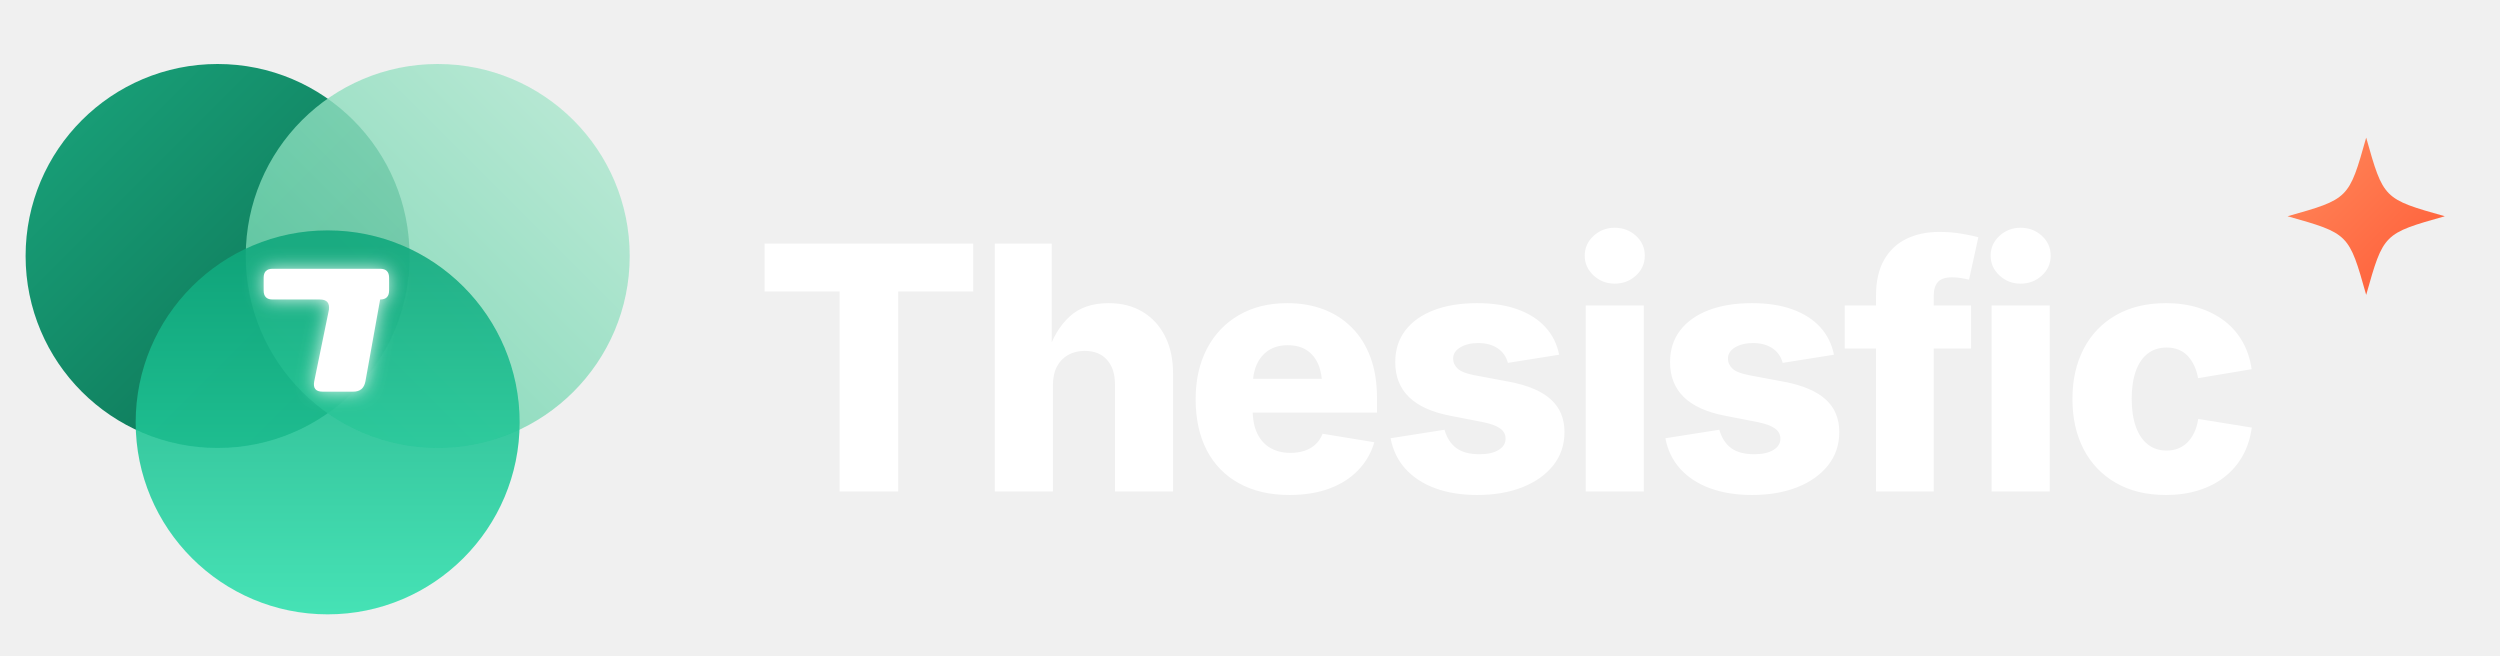
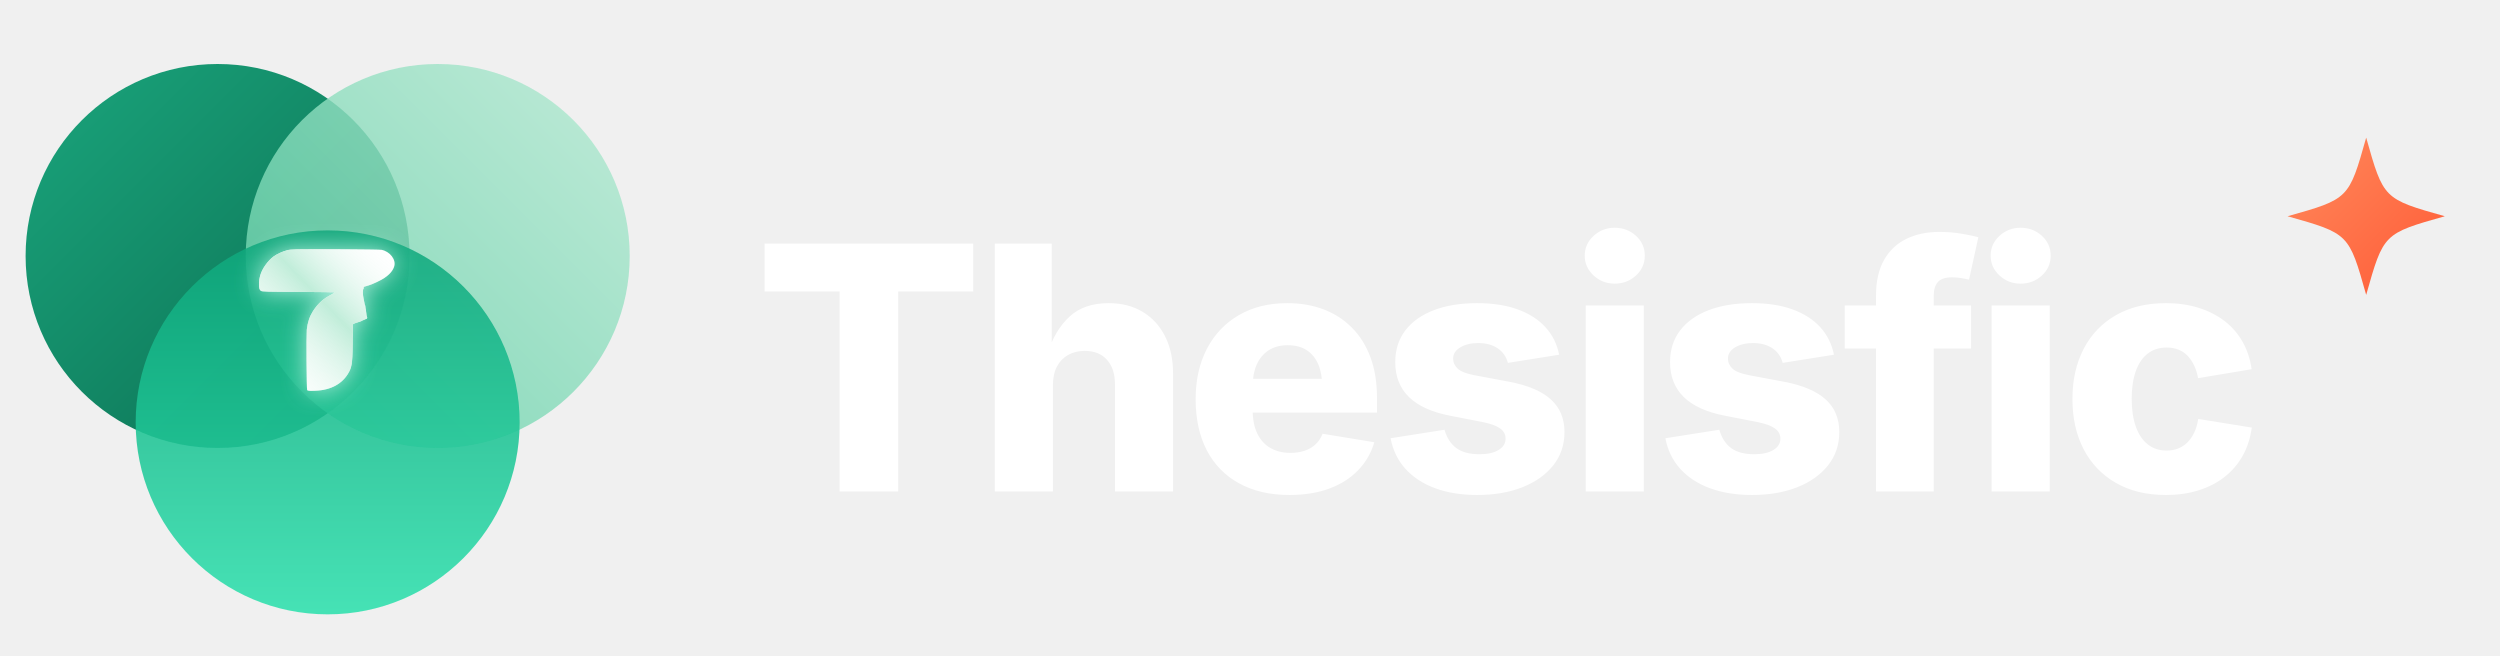
<svg xmlns="http://www.w3.org/2000/svg" width="763" height="200" viewBox="0 0 763 200" role="img" aria-label="Thesisfic">
  <g transform="translate(0 0) scale(0.390625)">
    <defs>
      <linearGradient id="tld-deep" x1="0" y1="0" x2="1" y2="1">
        <stop offset="0" stop-color="#1aa57c" />
        <stop offset="1" stop-color="#0b6b4f" />
      </linearGradient>
      <linearGradient id="tld-pale" x1="1" y1="0" x2="0" y2="1">
        <stop offset="0" stop-color="#b6ead3" />
        <stop offset="1" stop-color="#5fcfa6" />
      </linearGradient>
      <linearGradient id="tld-mint" x1="0.5" y1="1" x2="0.5" y2="0">
        <stop offset="0" stop-color="#2ee0ad" />
        <stop offset="1" stop-color="#0ea57a" />
      </linearGradient>
      <filter id="tld-glow" x="-50%" y="-50%" width="200%" height="200%">
-         <feGaussianBlur stdDeviation="7" result="b" />
-         <feComponentTransfer in="b" result="g">
-           <feFuncA type="linear" slope="0.85" />
-         </feComponentTransfer>
+         <feGaussianBlur in="SourceAlpha" stdDeviation="9" result="b" />
+         <feFlood flood-color="#b9f3e3" flood-opacity="0.9" />
+         <feComposite in2="b" operator="in" result="g" />
        <feMerge>
          <feMergeNode in="g" />
          <feMergeNode in="SourceGraphic" />
        </feMerge>
      </filter>
+       <linearGradient id="tld-fold" x1="1" y1="0" x2="0" y2="1">
+         <stop offset="0" stop-color="#ffffff" stop-opacity="0" />
+         <stop offset="0.45" stop-color="#b6ead3" stop-opacity="0.85" />
+         <stop offset="1" stop-color="#ffffff" stop-opacity="0" />
+       </linearGradient>
    </defs>
    <g style="isolation:isolate">
      <circle cx="170" cy="200" r="150" fill="url(#tld-deep)" fill-opacity="1" />
      <circle cx="342" cy="200" r="150" fill="url(#tld-pale)" fill-opacity="0.82" style="mix-blend-mode:normal" />
      <circle cx="256" cy="330" r="150" fill="url(#tld-mint)" fill-opacity="0.88" style="mix-blend-mode:normal" />
-       <path filter="url(#tld-glow)" fill="#ffffff" transform="translate(0 -12)" d="M213 222 H297 Q304 222 304 229 V239 Q304 246 297 246 L285.5 310 Q284 318 276 318 H252 Q244 318 245.5 310 L257 254 Q258 246 250 246 H213 Q206 246 206 239 V229 Q206 222 213 222 Z" />
+       <g filter="url(#tld-glow)">
+         <path fill="#ffffff" d="M 232 194.8 C 226.8 195, 225.9 195.1, 224.1 195.6 C 220.5 196.6, 216.6 198.4, 213.9 200.3 C 209.3 203.6, 204.7 210.1, 203.3 215.2 C 203.1 216.2, 202.8 217.3, 202.7 217.8 C 202.5 218.3, 202.4 220.1, 202.4 221.8 C 202.4 225.3, 202.6 226.2, 203.8 227.2 C 204.7 227.9, 207.8 228, 237.9 228.1 C 250.2 228.2, 260.5 228.3, 260.8 228.4 C 261.3 228.5, 261.3 228.5, 260.9 228.9 C 260.6 229.1, 259.7 229.7, 258.8 230.2 C 252.6 233.4, 248.5 237.1, 244.6 243 C 241.9 247.2, 240.3 252, 239.7 257.6 C 239.3 262.4, 239.5 304.3, 240 304.8 C 240.6 305.4, 241.8 305.5, 246.2 305.3 C 258.6 304.9, 267.9 299.7, 272.7 290.6 C 275.2 286, 275.5 282.1, 275.6 262 C 275.6 255.4, 275.7 253.4, 275.9 253.2 C 276.2 252.9, 279.8 251.6, 281.2 251.3 C 281.8 251.1, 282.4 250.9, 282.6 250.7 C 282.7 250.6, 283 250.4, 283.1 250.4 C 283.2 250.4, 283.9 250.1, 284.7 249.8 C 285.4 249.4, 286.1 249.1, 286.3 249.1 C 286.8 249.1, 287.1 248.1, 286.7 247.5 C 286.5 247.2, 286.3 246.1, 286.2 244.8 C 286.1 243.7, 285.9 242.2, 285.8 241.7 C 285.6 241.1, 285.5 240.3, 285.5 239.8 C 285.5 239.4, 285.4 238.8, 285.3 238.6 C 285.1 238.4, 284.9 237.7, 284.8 237 C 284.7 236.3, 284.3 234.7, 284.1 233.5 C 283.4 230.5, 283.3 226.3, 284 225.6 C 284.2 225.3, 284.3 225, 284.2 224.7 C 284 224.1, 284.2 224, 288 223 C 290.8 222.2, 297 219.3, 300 217.4 C 304.3 214.6, 307 211.5, 308 208.1 C 309.6 202.9, 304.7 196.5, 298.1 195.2 C 296.1 194.8, 243.7 194.5, 232 194.8" />
+         <path fill="url(#tld-fold)" d="M 232 194.8 C 226.8 195, 225.9 195.1, 224.1 195.6 C 220.5 196.6, 216.6 198.4, 213.9 200.3 C 209.3 203.6, 204.7 210.1, 203.3 215.2 C 203.1 216.2, 202.8 217.3, 202.7 217.8 C 202.5 218.3, 202.4 220.1, 202.4 221.8 C 202.4 225.3, 202.6 226.2, 203.8 227.2 C 204.7 227.9, 207.8 228, 237.9 228.1 C 250.2 228.2, 260.5 228.3, 260.8 228.4 C 261.3 228.5, 261.3 228.5, 260.9 228.9 C 260.6 229.1, 259.7 229.7, 258.8 230.2 C 252.6 233.4, 248.5 237.1, 244.6 243 C 241.9 247.2, 240.3 252, 239.7 257.6 C 239.3 262.4, 239.5 304.3, 240 304.8 C 240.6 305.4, 241.8 305.5, 246.2 305.3 C 258.6 304.9, 267.9 299.7, 272.7 290.6 C 275.2 286, 275.5 282.1, 275.6 262 C 275.6 255.4, 275.7 253.4, 275.9 253.2 C 276.2 252.9, 279.8 251.6, 281.2 251.3 C 281.8 251.1, 282.4 250.9, 282.6 250.7 C 282.7 250.6, 283 250.4, 283.1 250.4 C 283.2 250.4, 283.9 250.1, 284.7 249.8 C 285.4 249.4, 286.1 249.1, 286.3 249.1 C 286.8 249.1, 287.1 248.1, 286.7 247.5 C 286.5 247.2, 286.3 246.1, 286.2 244.8 C 286.1 243.7, 285.9 242.2, 285.8 241.7 C 285.6 241.1, 285.5 240.3, 285.5 239.8 C 285.5 239.4, 285.4 238.8, 285.3 238.6 C 285.1 238.4, 284.9 237.7, 284.8 237 C 284.7 236.3, 284.3 234.7, 284.1 233.5 C 283.4 230.5, 283.3 226.3, 284 225.6 C 284.2 225.3, 284.3 225, 284.2 224.7 C 284 224.1, 284.2 224, 288 223 C 290.8 222.2, 297 219.3, 300 217.4 C 304.3 214.6, 307 211.5, 308 208.1 C 309.6 202.9, 304.7 196.5, 298.1 195.2 C 296.1 194.8, 243.7 194.5, 232 194.8 M 230.4 196 C 226 196.1, 224.9 196.2, 224.2 196.5 C 223.7 196.7, 223.2 196.8, 223 196.8 C 222.7 196.8, 222.2 197, 221.8 197.3 C 221.3 197.5, 220.6 197.8, 220.1 198 C 219.7 198.1, 219 198.4, 218.7 198.6 C 218.3 198.7, 218 198.9, 217.8 198.9 C 217.7 198.9, 217.4 199.1, 217.2 199.3 C 217 199.6, 216.6 199.8, 216.5 199.8 C 216 199.8, 213.3 201.6, 212.1 202.8 C 210.7 204.2, 209.4 205.6, 209.4 205.8 C 209.4 205.9, 209.1 206.3, 208.7 206.7 C 208.2 207.2, 207.5 208.1, 207.2 208.8 C 206.8 209.6, 206.3 210.3, 206.2 210.5 C 206 210.7, 205.9 211, 205.9 211.2 C 205.9 211.3, 205.7 211.7, 205.5 212.1 C 204.7 213.6, 204.1 215.3, 204.1 215.9 C 204.1 216.4, 203.9 217.4, 203.6 218.3 C 202.7 221.4, 203.3 226.4, 204.6 226.8 C 205.2 227, 213.3 227.1, 240.4 227.1 L 265.4 227.2 267.6 226.3 C 270.6 225.3, 273.3 224.5, 275.5 224.1 C 276.5 223.9, 278 223.6, 278.8 223.4 C 279.7 223.3, 281.1 223, 281.9 222.8 C 282.7 222.6, 284 222.4, 284.8 222.3 C 285.6 222.3, 287 221.9, 288 221.6 C 288.9 221.3, 290.1 220.9, 290.7 220.7 C 291.3 220.6, 292.6 220.1, 293.5 219.7 C 294.5 219.2, 295.4 218.8, 295.7 218.7 C 296 218.6, 296.9 218.2, 297.6 217.7 C 298.4 217.2, 299.1 216.8, 299.2 216.8 C 299.4 216.8, 301.9 215, 303.2 213.8 C 304.1 213.1, 305.8 210.7, 306.7 209 C 307.3 207.7, 307.5 203.4, 306.9 202.9 C 306.7 202.7, 306.5 202.5, 306.5 202.4 C 306.5 202, 305.6 200.7, 304.3 199.3 C 302.7 197.5, 299.8 196.2, 296.8 195.9 C 294.4 195.7, 239.7 195.7, 230.4 196 M 242.9 248.8 C 242.1 249.8, 241.1 254.1, 240.9 257.2 C 240.8 258.1, 240.7 269.1, 240.7 281.7 L 240.7 304.6 244.4 304.6 C 246.5 304.7, 248.6 304.6, 249.2 304.5 C 249.8 304.3, 251 304.1, 251.9 303.9 C 252.7 303.8, 253.5 303.5, 253.7 303.4 C 253.9 303.2, 254.6 303.1, 255.3 303 C 256 302.9, 256.9 302.7, 257.2 302.5 C 258.4 301.9, 260.3 301.1, 260.6 301.1 C 260.8 301.1, 261.5 300.7, 262.2 300.2 C 262.9 299.7, 263.5 299.3, 263.6 299.3 C 263.7 299.3, 265.5 298, 266.7 297 C 268.1 295.9, 271.1 292.2, 271.4 291.3 C 271.5 290.8, 271.7 290.3, 271.9 290.1 C 272 289.9, 272.2 289.5, 272.3 289.2 C 272.4 288.9, 272.6 288.5, 272.8 288.3 C 273 288.1, 273.2 287.6, 273.2 287.1 C 273.3 286.6, 273.5 285.7, 273.7 285.2 C 274.2 283.4, 274.5 278.7, 274.6 266.3 L 274.8 254 274.2 253.9 C 273.8 253.8, 272.7 253.9, 271.7 254.1 C 266.5 255.2, 265 255.4, 263.3 255.6 C 262.3 255.7, 260.8 256, 260.1 256.3 C 259.3 256.5, 257.8 256.9, 256.6 257.1 C 255.4 257.2, 254 257.5, 253.5 257.6 C 252.4 257.9, 252.1 257.7, 251.2 256.8 C 250.5 256, 250.5 255.9, 250 256.4 C 249.5 256.9, 249.5 256.9, 249.2 254.9 C 249 253.3, 248.9 253.1, 248 252.2 C 247.5 251.7, 246.8 250.8, 246.6 250.2 C 246.3 249.6, 245.9 249.1, 245.7 248.9 C 245.3 248.6, 243.1 248.5, 242.9 248.8" />
+       </g>
    </g>
  </g>
  <path d="M256.25 88.96L233.35 88.96L233.35 74.34L297.03 74.34L297.03 88.96L274.13 88.96L274.13 150L256.25 150L256.25 88.96ZM321.35 117.60L321.35 117.60L321.35 150L303.62 150L303.62 74.34L320.99 74.34L320.99 107.55L319.87 107.55Q321.95 100.79 326.40 96.65Q330.84 92.52 338.36 92.52L338.36 92.52Q344.30 92.52 348.72 95.16Q353.13 97.80 355.57 102.62Q358.01 107.45 358.01 113.84L358.01 113.84L358.01 150L340.29 150L340.29 117.30Q340.29 112.52 337.85 109.81Q335.41 107.09 331.04 107.09L331.04 107.09Q328.20 107.09 325.99 108.33Q323.78 109.58 322.56 111.91Q321.35 114.25 321.35 117.60ZM393.55 151.07L393.55 151.07Q384.66 151.07 378.21 147.54Q371.76 144.01 368.33 137.46Q364.91 130.91 364.91 121.82L364.91 121.82Q364.91 113.08 368.33 106.48Q371.76 99.88 378.06 96.20Q384.35 92.52 392.89 92.52L392.89 92.52Q398.88 92.52 403.88 94.39Q408.88 96.27 412.56 99.96Q416.25 103.64 418.25 109.02Q420.26 114.40 420.26 121.46L420.26 121.46L420.26 125.93L371.20 125.93L371.20 115.62L411.83 115.62L403.55 118.06Q403.55 114.10 402.36 111.25Q401.16 108.41 398.83 106.89Q396.49 105.36 393.04 105.36L393.04 105.36Q389.59 105.36 387.20 106.91Q384.81 108.46 383.57 111.23Q382.32 114.00 382.32 117.70L382.32 117.70L382.32 125.12Q382.32 129.48 383.77 132.40Q385.22 135.32 387.81 136.77Q390.40 138.22 393.85 138.22L393.85 138.22Q396.24 138.22 398.19 137.56Q400.15 136.90 401.54 135.58Q402.94 134.26 403.65 132.38L403.65 132.38L419.44 134.97Q418.02 139.84 414.54 143.47Q411.07 147.11 405.76 149.09Q400.45 151.07 393.55 151.07ZM450.87 151.07L450.87 151.07Q443.61 151.07 438.02 149.01Q432.43 146.95 428.93 143.07Q425.43 139.18 424.41 133.75L424.41 133.75L440.86 131.16Q441.93 134.87 444.47 136.75Q447.01 138.63 451.53 138.63L451.53 138.63Q455.24 138.63 457.37 137.33Q459.50 136.04 459.50 133.90L459.50 133.90Q459.50 131.92 457.80 130.73Q456.10 129.54 452.54 128.82L452.54 128.82L442.64 126.89Q434.21 125.27 430.02 121.18Q425.83 117.09 425.83 110.54L425.83 110.54Q425.83 104.86 428.91 100.84Q431.98 96.83 437.59 94.67Q443.20 92.52 450.82 92.52L450.82 92.52Q457.93 92.52 463.18 94.42Q468.44 96.32 471.66 99.85Q474.89 103.38 475.85 108.26L475.85 108.26L460.21 110.75Q459.45 107.90 457.09 106.30Q454.73 104.70 451.12 104.70L451.12 104.70Q447.92 104.70 445.71 106.00Q443.50 107.29 443.50 109.48L443.50 109.48Q443.50 111.20 444.88 112.50Q446.25 113.79 449.90 114.50L449.90 114.50L460.77 116.54Q469.20 118.16 473.34 121.92Q477.48 125.68 477.48 131.87L477.48 131.87Q477.48 137.71 474.05 142.03Q470.62 146.34 464.63 148.71Q458.64 151.07 450.87 151.07ZM501.69 150L483.97 150L483.97 93.23L501.69 93.23L501.69 150ZM492.80 86.57L492.80 86.57Q489.05 86.57 486.35 84.06Q483.66 81.55 483.66 78.04L483.66 78.04Q483.66 74.49 486.35 72Q489.05 69.51 492.80 69.51L492.80 69.51Q496.61 69.51 499.30 71.97Q501.99 74.44 501.99 78.04L501.99 78.04Q501.99 81.60 499.30 84.09Q496.61 86.57 492.80 86.57ZM534.74 151.07L534.74 151.07Q527.48 151.07 521.89 149.01Q516.30 146.95 512.80 143.07Q509.30 139.18 508.28 133.75L508.28 133.75L524.73 131.16Q525.80 134.87 528.34 136.75Q530.88 138.63 535.40 138.63L535.40 138.63Q539.11 138.63 541.24 137.33Q543.37 136.04 543.37 133.90L543.37 133.90Q543.37 131.92 541.67 130.73Q539.97 129.54 536.41 128.82L536.41 128.82L526.51 126.89Q518.08 125.27 513.89 121.18Q509.70 117.09 509.70 110.54L509.70 110.54Q509.70 104.86 512.78 100.84Q515.85 96.83 521.46 94.67Q527.07 92.52 534.69 92.52L534.69 92.52Q541.80 92.52 547.05 94.42Q552.31 96.32 555.53 99.85Q558.76 103.38 559.72 108.26L559.72 108.26L544.08 110.75Q543.32 107.90 540.96 106.30Q538.60 104.70 534.99 104.70L534.99 104.70Q531.79 104.70 529.58 106.00Q527.37 107.29 527.37 109.48L527.37 109.48Q527.37 111.20 528.75 112.50Q530.12 113.79 533.77 114.50L533.77 114.50L544.64 116.54Q553.07 118.16 557.21 121.92Q561.35 125.68 561.35 131.87L561.35 131.87Q561.35 137.71 557.92 142.03Q554.49 146.34 548.50 148.71Q542.51 151.07 534.74 151.07ZM563.01 93.23L601.56 93.23L601.56 106.38L563.01 106.38L563.01 93.23ZM590.18 150L572.56 150L572.56 90.18Q572.56 83.68 575.00 79.36Q577.44 75.05 581.80 72.91Q586.17 70.78 591.86 70.78L591.86 70.78Q595.61 70.78 598.94 71.37Q602.27 71.95 603.79 72.41L603.79 72.41L600.95 85.36Q599.93 85.10 598.56 84.87Q597.19 84.64 595.82 84.64L595.82 84.64Q592.67 84.64 591.43 86.09Q590.18 87.54 590.18 90.03L590.18 90.03L590.18 150ZM625.57 150L607.84 150L607.84 93.23L625.57 93.23L625.57 150ZM616.68 86.57L616.68 86.57Q612.92 86.57 610.23 84.06Q607.54 81.55 607.54 78.04L607.54 78.04Q607.54 74.49 610.23 72Q612.92 69.51 616.68 69.51L616.68 69.51Q620.49 69.51 623.18 71.97Q625.87 74.44 625.87 78.04L625.87 78.04Q625.87 81.60 623.18 84.09Q620.49 86.57 616.68 86.57ZM661.05 151.07L661.05 151.07Q652.16 151.07 645.77 147.38Q639.37 143.70 635.94 137.13Q632.51 130.55 632.51 121.82L632.51 121.82Q632.51 113.03 635.94 106.46Q639.37 99.88 645.77 96.20Q652.16 92.52 661.05 92.52L661.05 92.52Q666.49 92.52 671.00 93.94Q675.52 95.36 678.93 97.97Q682.33 100.59 684.44 104.32Q686.54 108.05 687.20 112.68L687.20 112.68L670.85 115.42Q670.45 113.18 669.61 111.46Q668.77 109.73 667.58 108.51Q666.38 107.29 664.78 106.68Q663.18 106.07 661.25 106.07L661.25 106.07Q657.85 106.07 655.47 107.93Q653.08 109.78 651.83 113.31Q650.59 116.84 650.59 121.71L650.59 121.71Q650.59 126.59 651.83 130.14Q653.08 133.70 655.47 135.60Q657.85 137.51 661.25 137.51L661.25 137.51Q663.24 137.51 664.81 136.87Q666.38 136.24 667.63 134.99Q668.87 133.75 669.71 131.95Q670.55 130.14 670.90 127.86L670.90 127.86L687.25 130.50Q686.59 135.27 684.49 139.06Q682.38 142.84 678.98 145.53Q675.57 148.22 671.03 149.64Q666.49 151.07 661.05 151.07Z" fill="#ffffff" />
  <defs>
    <linearGradient id="tld-sp" x1="0" y1="0" x2="1" y2="1">
      <stop offset="0" stop-color="#ff8a5c" />
      <stop offset="1" stop-color="#ff5a36" />
    </linearGradient>
  </defs>
  <path d="M722.159 42 C727.44 60.72, 727.44 60.72, 746.16 66 C727.44 71.28, 727.44 71.28, 722.159 90 C716.88 71.28, 716.88 71.28, 698.16 66 C716.88 60.72, 716.88 60.72, 722.159 42 Z" fill="url(#tld-sp)" />
</svg>
